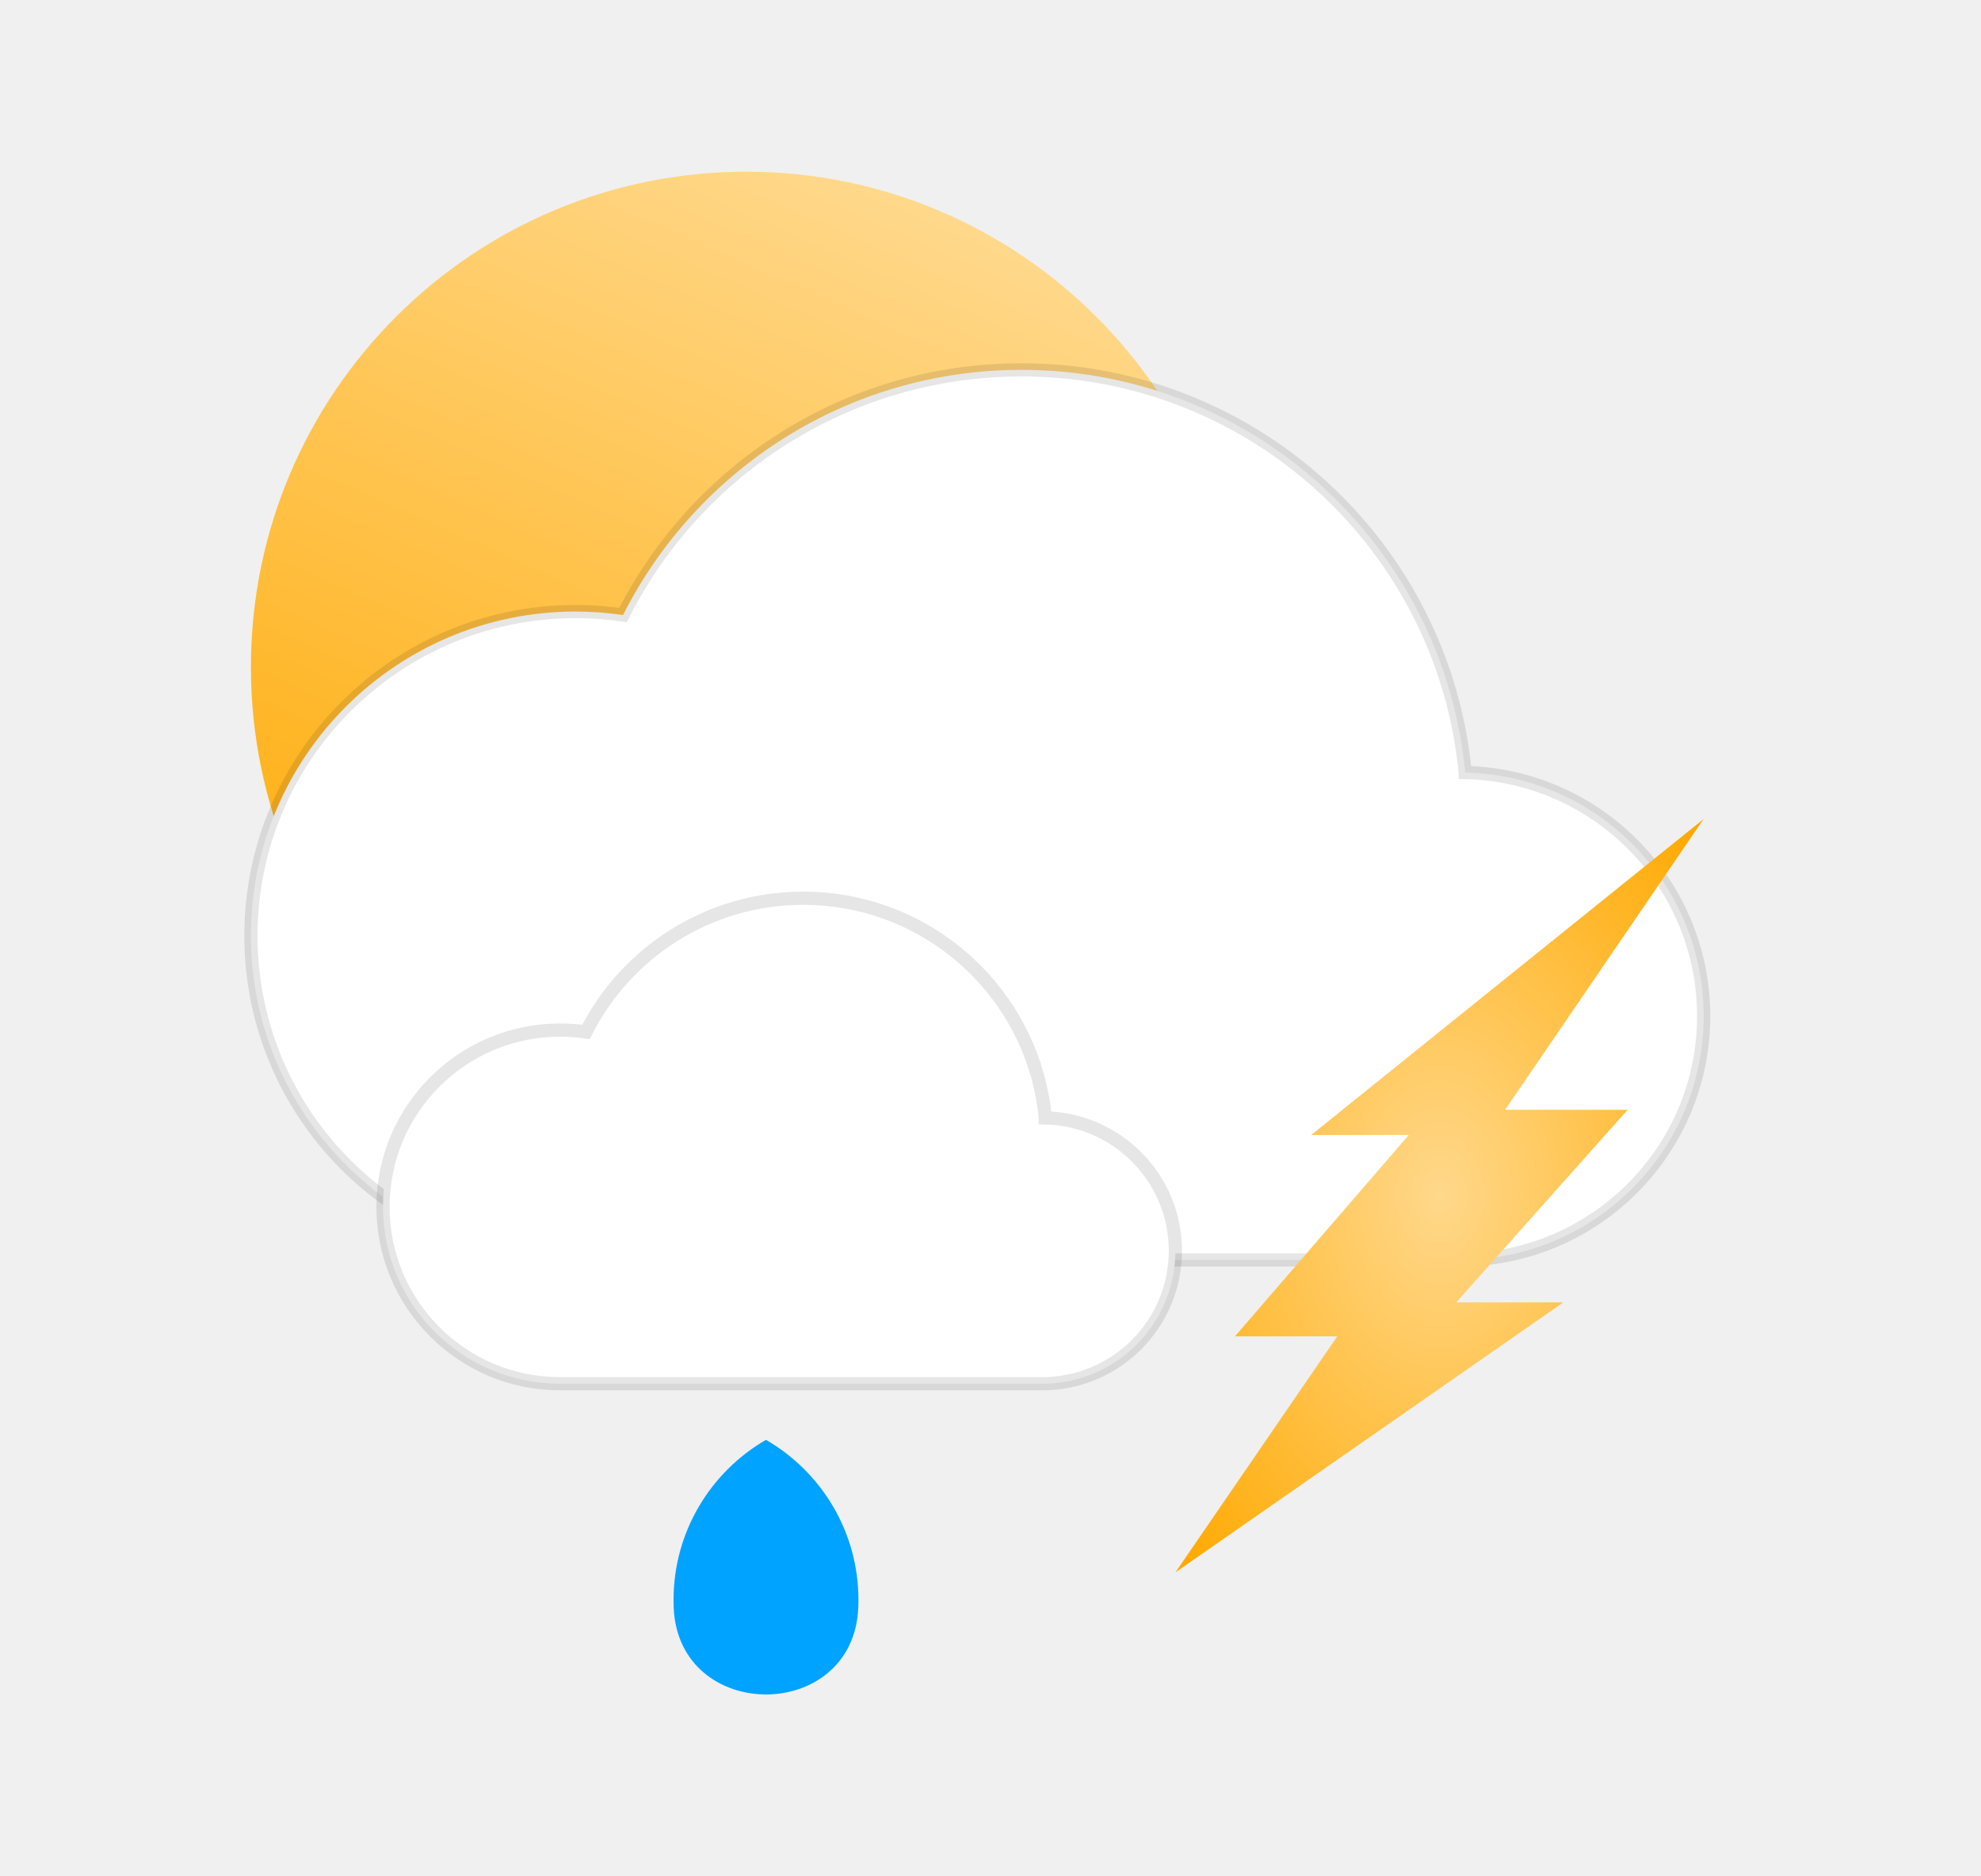
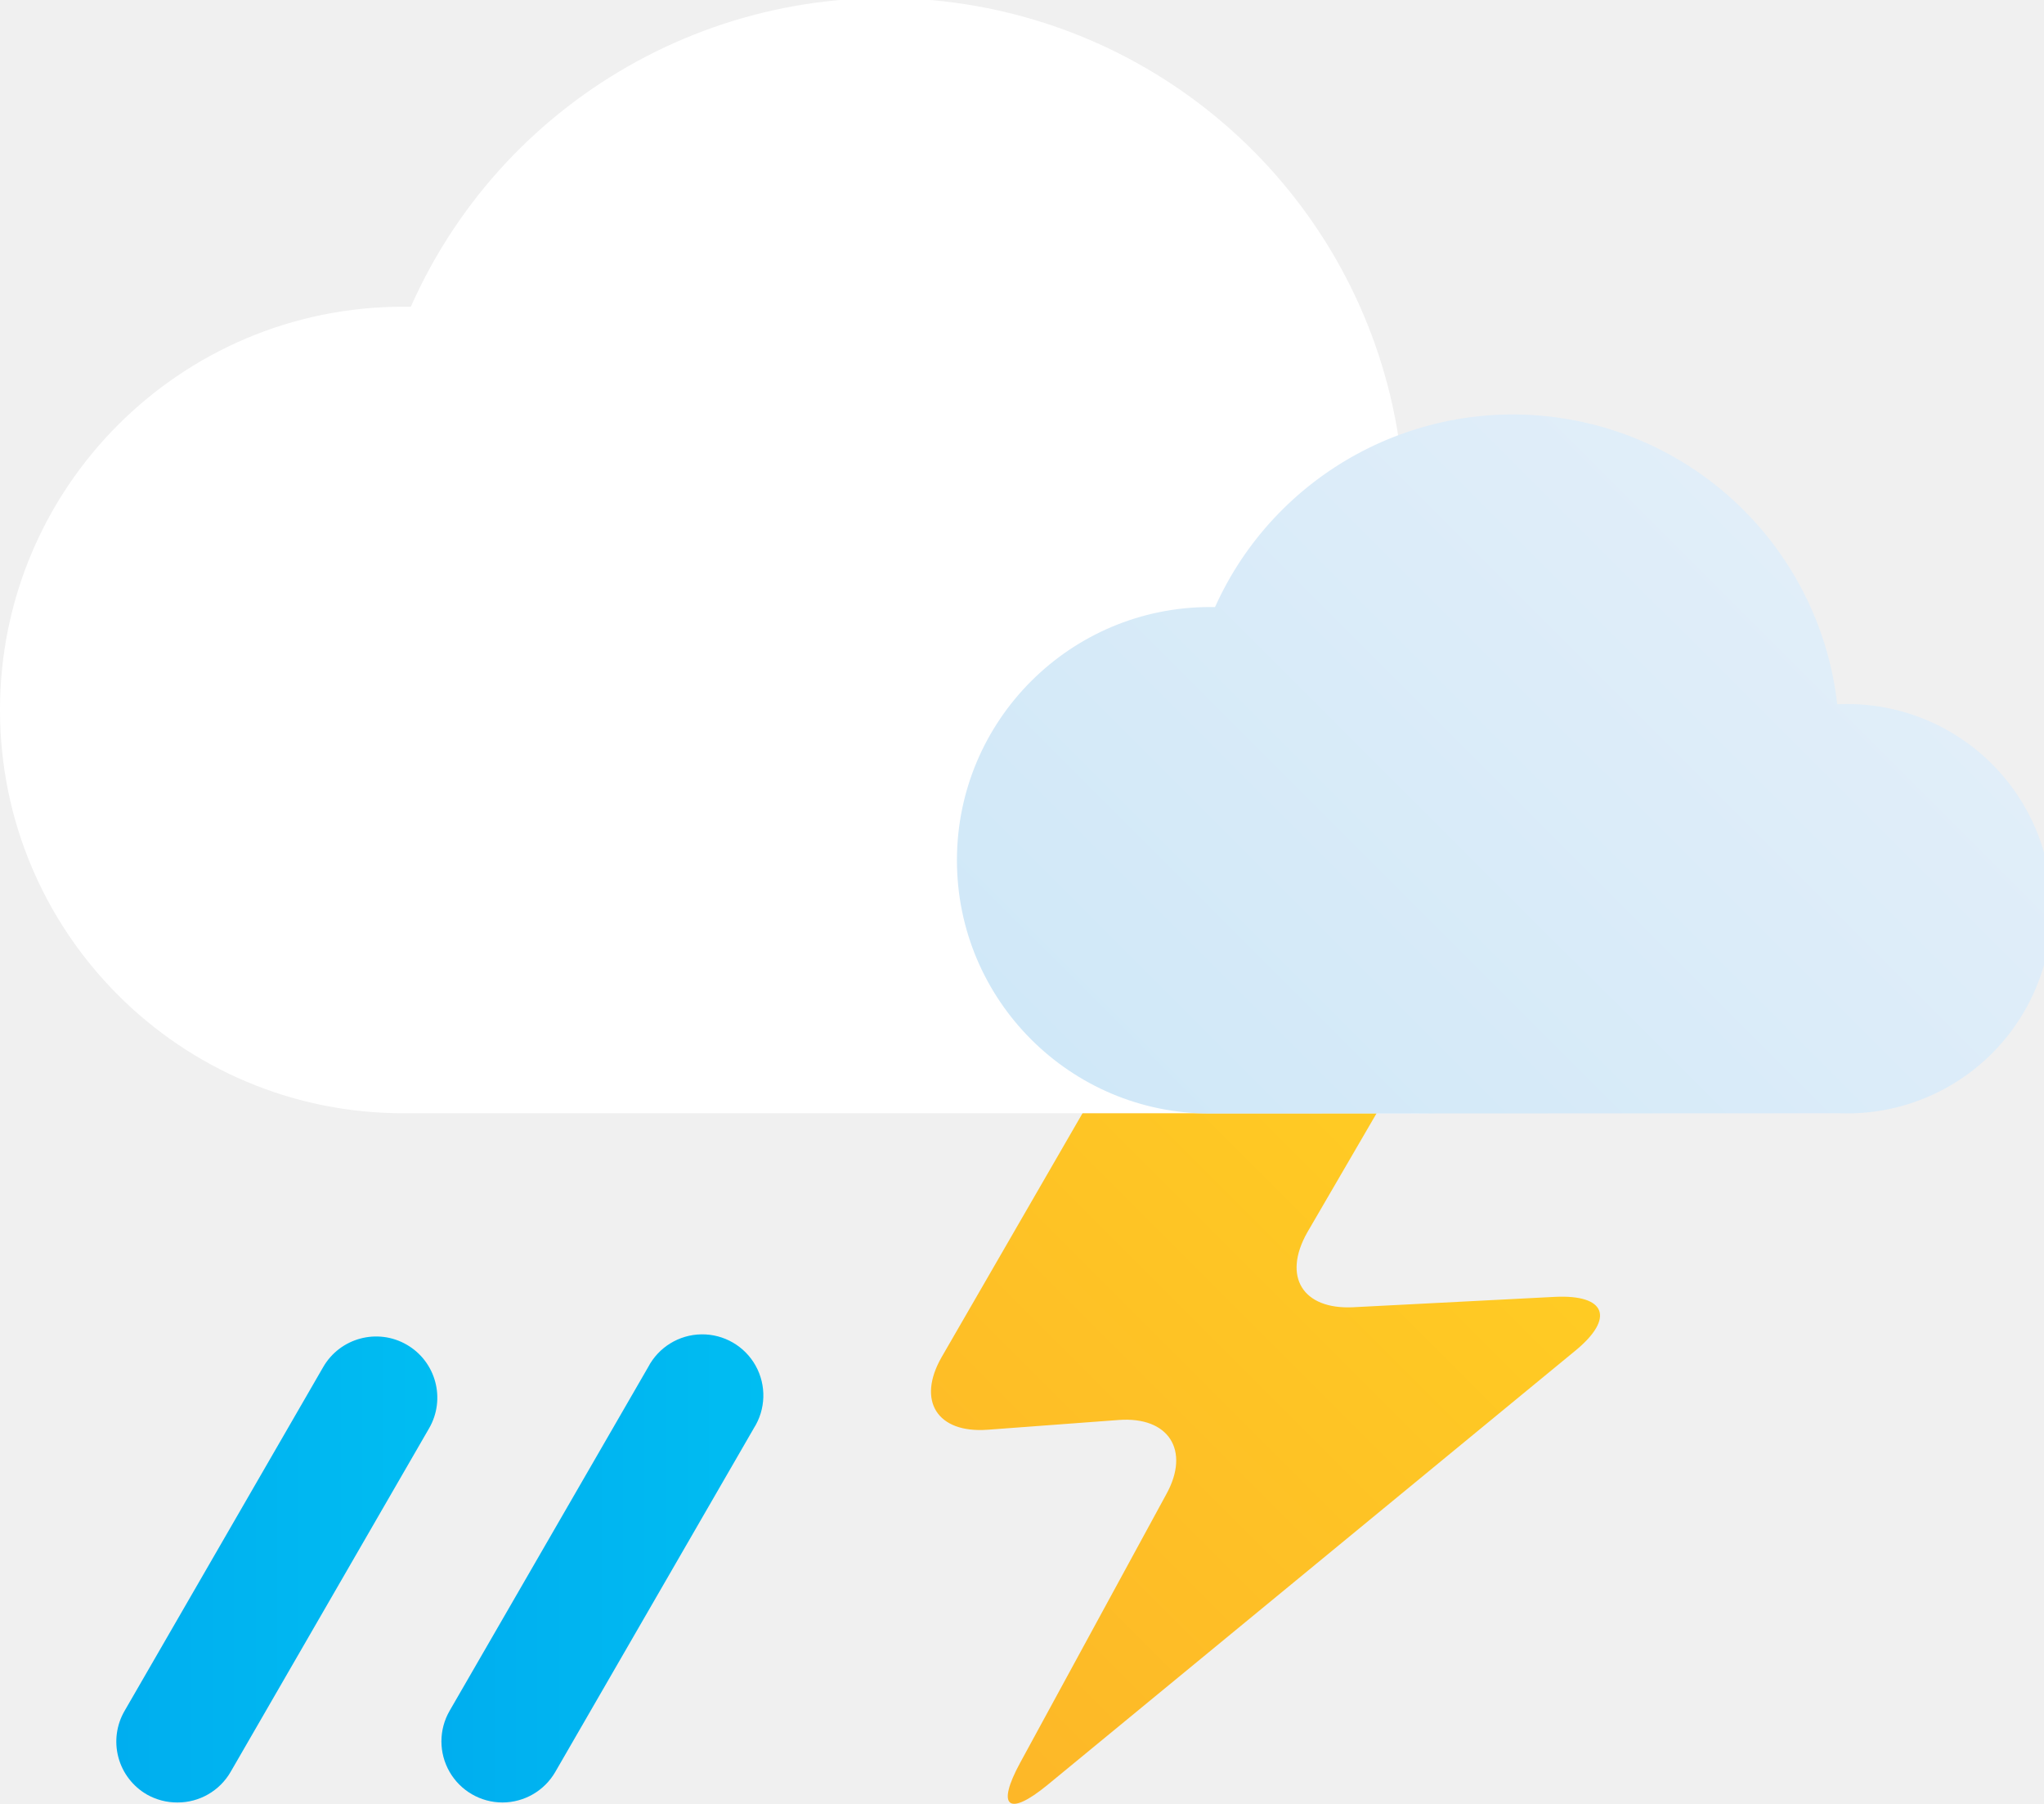
- <svg xmlns="http://www.w3.org/2000/svg" width="150" height="142" viewBox="0 0 150 142" fill="none">
-   <path d="M94 50.5C94 71.211 77.211 88 56.5 88C35.789 88 19 71.211 19 50.5C19 29.789 35.789 13 56.5 13C77.211 13 94 29.789 94 50.5Z" fill="url(#paint0_linear_101_15)" />
-   <path d="M129 76.926C129 87.119 120.722 95.382 110.507 95.382H43.589C30.01 95.382 19 84.396 19 70.839C19 57.286 30.01 46.296 43.589 46.296C44.807 46.296 46.004 46.39 47.177 46.559C52.73 35.553 64.15 28 77.343 28C93.305 28 106.678 39.062 110.191 53.924C110.542 55.408 110.795 56.928 110.94 58.477V58.481C120.95 58.709 129 66.879 129 76.926Z" fill="url(#paint1_linear_101_15)" stroke="black" stroke-opacity="0.1" />
-   <path d="M89 94.687C89 100.247 84.485 104.754 78.913 104.754H42.412C35.005 104.754 29 98.762 29 91.367C29 83.974 35.005 77.98 42.412 77.98C43.076 77.98 43.729 78.031 44.37 78.123C47.398 72.12 53.627 68 60.823 68C69.53 68 76.824 74.034 78.741 82.141C78.932 82.95 79.07 83.779 79.149 84.624V84.626C84.609 84.75 89 89.207 89 94.687Z" fill="url(#paint2_linear_101_15)" stroke="black" stroke-opacity="0.1" />
-   <path d="M58 109C53.817 111.422 51 115.943 51 121.124C51 121.309 51.003 121.493 51.01 121.675C51.353 130.476 64.647 130.476 64.99 121.675C64.997 121.493 65 121.309 65 121.124C65.001 115.943 62.183 111.422 58 109V109Z" fill="#00A3FF" />
-   <path d="M129 62L99.28 85.923H106.669L93.506 101.168H101.256L89 119.036L118.378 98.594H110.268L123.245 84.014H113.969L129 62Z" fill="url(#paint3_radial_101_15)" />
+ <svg xmlns="http://www.w3.org/2000/svg" xmlns:xlink="http://www.w3.org/1999/xlink" viewBox="0 0 66.92 59.05">
  <defs>
-     <linearGradient id="paint0_linear_101_15" x1="71.606" y1="16.472" x2="40.012" y2="87.992" gradientUnits="userSpaceOnUse">
-       <stop stop-color="#FFD88B" />
-       <stop offset="1" stop-color="#FFA900" />
+     <style>.cls-1{fill:url(#New_Gradient_Swatch_1);}.cls-2{fill:#fff;}.cls-3{fill:url(#New_Gradient_Swatch_copy_2);}.cls-4{fill:url(#New_Gradient_Swatch_copy);}.cls-5{fill:url(#New_Gradient_Swatch_copy-2);}</style>
+     <linearGradient id="New_Gradient_Swatch_1" x1="28.79" y1="54.72" x2="48" y2="35.51" gradientUnits="userSpaceOnUse">
+       <stop offset="0" stop-color="#fdb728" />
+       <stop offset="1" stop-color="#ffcd23" />
    </linearGradient>
-     <linearGradient id="paint1_linear_101_15" x1="60.411" y1="48.033" x2="60.411" y2="115.416" gradientUnits="userSpaceOnUse">
-       <stop offset="1" stop-color="white" />
-       <stop offset="1" stop-color="white" stop-opacity="0" />
+     <linearGradient id="New_Gradient_Swatch_copy_2" x1="38.75" y1="39" x2="59.07" y2="18.67" gradientUnits="userSpaceOnUse">
+       <stop offset="0" stop-color="#d0e8f8" />
+       <stop offset="1" stop-color="#e1eef9" />
    </linearGradient>
-     <linearGradient id="paint2_linear_101_15" x1="51.588" y1="78.927" x2="51.588" y2="115.681" gradientUnits="userSpaceOnUse">
-       <stop offset="1" stop-color="white" />
-       <stop offset="1" stop-color="white" stop-opacity="0" />
+     <linearGradient id="New_Gradient_Swatch_copy" x1="3.82" y1="51.33" x2="14.31" y2="51.33" gradientUnits="userSpaceOnUse">
+       <stop offset="0" stop-color="#00aeef" />
+       <stop offset="1" stop-color="#00bdf2" />
    </linearGradient>
-     <radialGradient id="paint3_radial_101_15" cx="0" cy="0" r="1" gradientUnits="userSpaceOnUse" gradientTransform="translate(109 90.5181) rotate(90) scale(39.6941 27.8378)">
-       <stop stop-color="#FFD88B" />
-       <stop offset="1" stop-color="#FFA900" />
-     </radialGradient>
+     <linearGradient id="New_Gradient_Swatch_copy-2" x1="14.45" y1="51.33" x2="24.95" y2="51.33" xlink:href="#New_Gradient_Swatch_copy" />
  </defs>
+   <g id="Слой_2" data-name="Слой 2">
+     <g id="Icons">
+       <g id="Mix_Rainfall" data-name="Mix Rainfall">
+         <path class="cls-1" d="M40.6,32.7a5.76,5.76,0,0,0-4.5,2.6l-5.27,9.12c-.82,1.43-.15,2.5,1.5,2.38l4.3-.32c1.64-.12,2.34,1,1.56,2.42L33.4,57.7c-.79,1.45-.39,1.78.89.73L51.59,44.2c1.27-1.05,1-1.83-.68-1.75l-6.61.34c-1.65.08-2.32-1-1.5-2.45l2.91-5c.83-1.42.15-2.59-1.5-2.6Z" />
+         <path class="cls-2" d="M46,36.44a10.67,10.67,0,1,0,0-21.33h-.11a17,17,0,0,0-32.44-5.07H13.2a13.2,13.2,0,0,0,0,26.4" />
+         <path class="cls-3" d="M60.22,36.44a6.7,6.7,0,1,0,0-13.39h-.07a10.69,10.69,0,0,0-20.37-3.18h-.16a8.29,8.29,0,0,0,0,16.58" />
+         <path class="cls-4" d="M5.81,59a2,2,0,0,1-1-.26A2,2,0,0,1,4.08,56l6.5-11.25a2,2,0,1,1,3.47,2L7.55,58A2,2,0,0,1,5.81,59Z" />
+         <path class="cls-5" d="M16.45,59a2,2,0,0,1-1.73-3l6.5-11.25a2,2,0,1,1,3.46,2L18.18,58A2,2,0,0,1,16.45,59Z" />
+       </g>
+     </g>
+   </g>
</svg>
